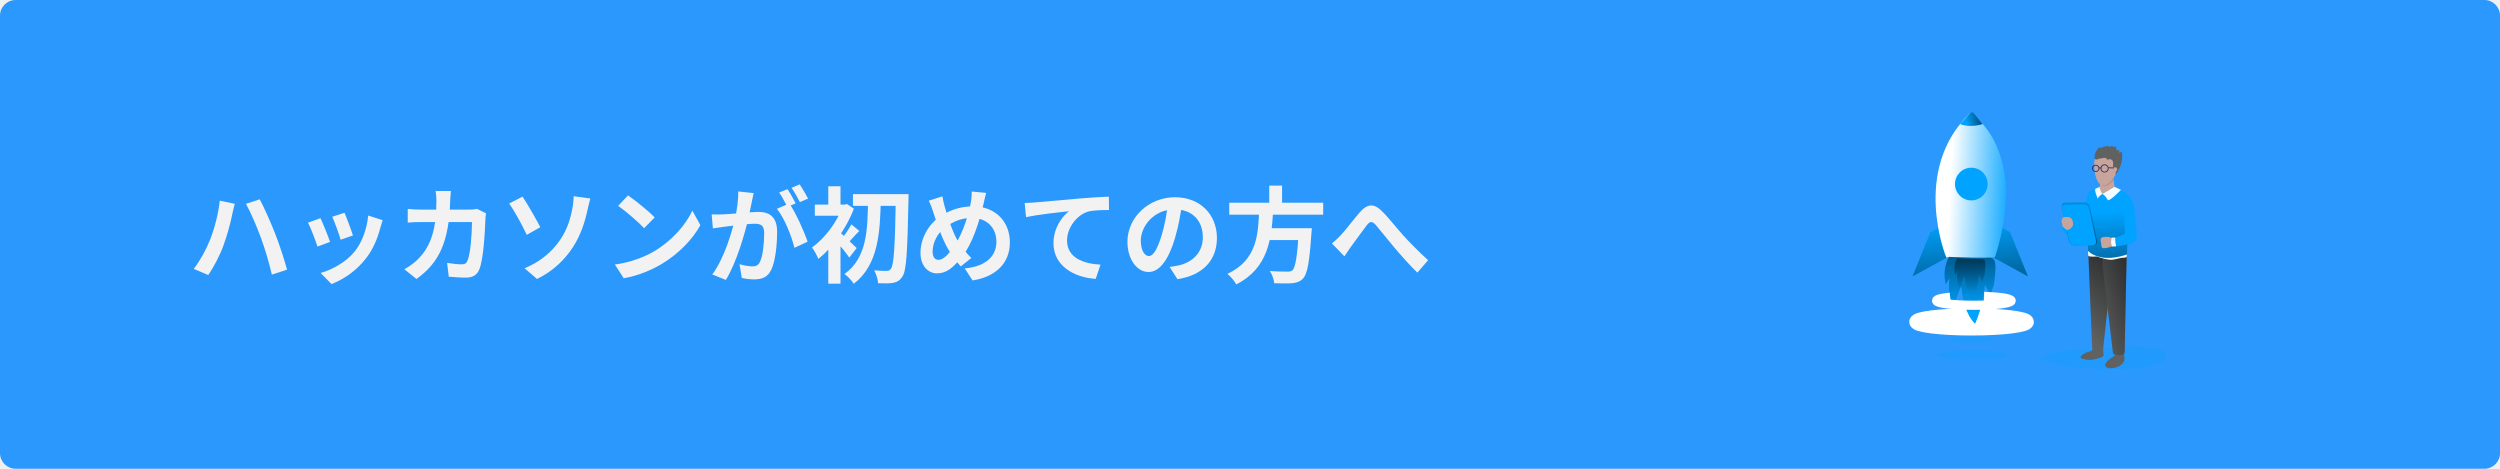
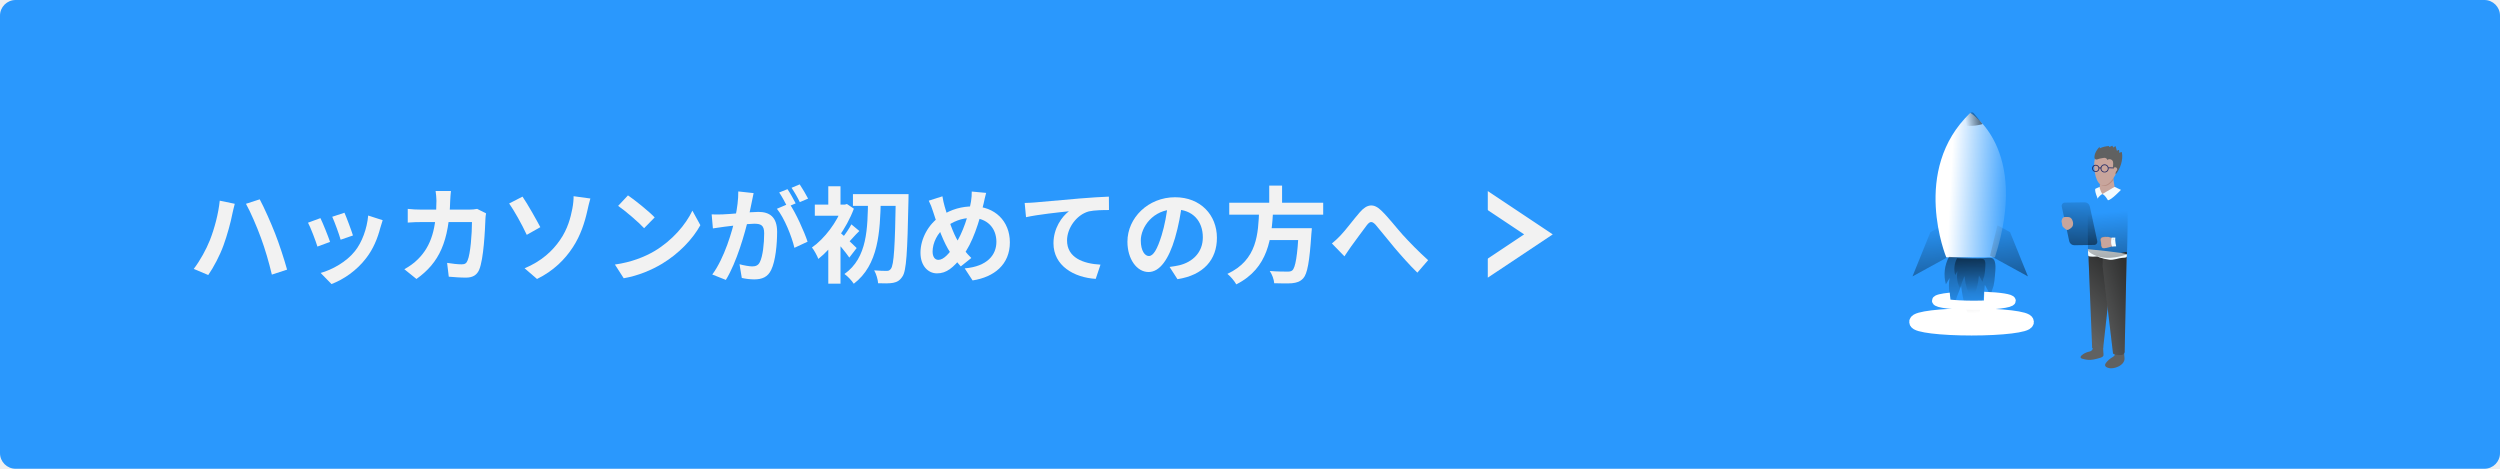
<svg xmlns="http://www.w3.org/2000/svg" width="800" height="150" viewBox="0 0 800 150" fill="none">
  <rect width="800" height="150" rx="5" fill="#2A98FD" />
-   <path opacity="0.24" d="M690.796 111.797C691.426 111.924 692.097 112.089 692.521 112.56C693.118 113.241 692.983 114.34 692.437 115.065C691.891 115.79 691.04 116.202 690.196 116.525C686.223 118.052 681.858 118.064 677.605 118.069C669.02 118.069 660.109 118.018 652.335 114.368C658.618 111.939 664.469 112.059 671.009 111.596C677.813 111.135 683.989 110.403 690.796 111.797Z" fill="#00A3FF" />
-   <path d="M639.179 72.075L643.219 74.29L648.945 88.451L636.821 81.804L639.179 72.075Z" fill="#00A3FF" />
-   <path d="M621.763 72.075L617.723 74.29L611.996 88.451L624.121 81.804L621.763 72.075Z" fill="#00A3FF" />
-   <path d="M639.179 72.075L643.219 74.29L648.945 88.451L636.821 81.804L639.179 72.075Z" fill="url(#paint0_linear_51_61)" />
-   <path d="M621.763 72.075L617.723 74.29L611.996 88.451L624.121 81.804L621.763 72.075Z" fill="url(#paint1_linear_51_61)" />
+   <path d="M639.179 72.075L643.219 74.29L648.945 88.451L636.821 81.804L639.179 72.075Z" fill="url(#paint0_linear_244_8)" />
+   <path d="M621.763 72.075L617.723 74.29L611.996 88.451L624.121 81.804L621.763 72.075Z" fill="url(#paint1_linear_244_8)" />
  <path d="M669.683 110.881C669.761 111.156 669.745 111.449 669.636 111.714C669.527 111.978 669.332 112.198 669.083 112.338C668.836 112.449 668.575 112.529 668.308 112.577C667.489 112.778 666.73 113.176 666.098 113.735C665.995 113.803 665.911 113.896 665.854 114.005C665.797 114.115 665.769 114.237 665.773 114.36C665.831 114.643 666.162 114.762 666.441 114.828C667.029 114.988 667.629 115.098 668.235 115.157C669.467 115.24 670.687 114.902 671.876 114.559C672.328 114.429 673.009 114.233 673.113 113.707C673.134 113.344 673.117 112.98 673.062 112.62L672.983 110.789" fill="#606161" />
  <path d="M676.703 113.066C676.757 113.205 676.769 113.358 676.738 113.505C676.708 113.651 676.635 113.786 676.53 113.892C676.316 114.102 676.072 114.278 675.806 114.414C675.103 114.841 674.483 115.391 673.976 116.039C673.743 116.337 673.524 116.726 673.672 117.075C673.75 117.236 673.875 117.371 674.03 117.461C674.537 117.757 675.121 117.891 675.707 117.848C677.183 117.81 679.365 116.886 679.792 115.286C679.927 114.79 679.779 114.111 679.759 113.6L679.706 112.366" fill="#606161" />
  <path d="M668.336 82.588L669.485 111.331C669.928 111.657 670.459 111.841 671.009 111.858C672.069 111.919 672.259 111.995 673.021 111.301L676.35 81.156L668.336 80.988V82.588Z" fill="#606161" />
-   <path d="M668.336 82.588L669.485 111.331C669.928 111.657 670.459 111.841 671.009 111.858C672.069 111.919 672.259 111.995 673.021 111.301L676.35 81.156L668.336 80.988V82.588Z" fill="url(#paint2_linear_51_61)" />
+   <path d="M668.336 82.588L669.485 111.331C669.928 111.657 670.459 111.841 671.009 111.858C672.069 111.919 672.259 111.995 673.021 111.301L676.35 81.156L668.336 80.988V82.588Z" fill="url(#paint2_linear_244_8)" />
  <path d="M672.864 85.169L676.167 113.124C676.167 113.124 676.644 113.615 677.945 113.633C679.421 113.651 679.556 113.45 679.886 112.702L680.539 80.637L672.955 81.931L672.864 85.169Z" fill="#606161" />
-   <path d="M672.864 85.169L676.167 113.124C676.167 113.124 676.644 113.615 677.945 113.633C679.421 113.651 679.556 113.45 679.886 112.702L680.539 80.637L672.955 81.931L672.864 85.169Z" fill="url(#paint3_linear_51_61)" />
+   <path d="M672.864 85.169L676.167 113.124C676.167 113.124 676.644 113.615 677.945 113.633C679.421 113.651 679.556 113.45 679.886 112.702L680.539 80.637L672.955 81.931L672.864 85.169Z" fill="url(#paint3_linear_244_8)" />
  <path d="M671.835 82.372C672.87 82.722 673.936 82.972 675.018 83.12C676.454 83.267 677.958 82.573 679.083 82.514C680.585 82.438 680.625 82.389 680.625 81.41C680.625 80.917 668.141 79.734 668.141 79.734C668.141 79.734 668.199 80.637 668.196 81.471C668.196 82.097 668.463 82.061 669.599 82.127C670.735 82.194 670.953 81.848 671.835 82.372Z" fill="#F2FBFF" />
-   <path d="M676.761 60.303C676.761 60.303 678.854 60.847 680.348 61.935C681.271 62.607 680.633 81.41 680.633 81.41C680.541 81.394 676.53 83.022 672.65 82.353C669.347 81.784 668.156 80.232 668.156 80.232C668.156 80.232 667.858 62.19 668.501 61.45C668.786 61.119 671.928 59.956 671.928 59.956C671.928 59.956 673.3 62.022 676.761 60.303Z" fill="#00A3FF" />
-   <path d="M676.761 60.303C676.761 60.303 678.854 60.847 680.348 61.935C681.271 62.607 680.633 81.41 680.633 81.41C680.541 81.394 676.53 83.022 672.65 82.353C669.347 81.784 668.156 80.232 668.156 80.232C668.156 80.232 667.858 62.19 668.501 61.45C668.786 61.119 671.928 59.956 671.928 59.956C671.928 59.956 673.3 62.022 676.761 60.303Z" fill="url(#paint4_linear_51_61)" />
+   <path d="M676.761 60.303C676.761 60.303 678.854 60.847 680.348 61.935C681.271 62.607 680.633 81.41 680.633 81.41C680.541 81.394 676.53 83.022 672.65 82.353C669.347 81.784 668.156 80.232 668.156 80.232C668.156 80.232 667.858 62.19 668.501 61.45C668.786 61.119 671.928 59.956 671.928 59.956C671.928 59.956 673.3 62.022 676.761 60.303Z" fill="url(#paint4_linear_244_8)" />
  <path d="M676.075 56.126L676.761 60.303C676.761 60.303 675.236 62.551 673.288 62.215C671.339 61.88 671.829 60.974 671.829 60.974L672.083 57.446C672.083 57.446 673.834 57.754 676.075 56.126Z" fill="#C8A59C" />
  <path d="M676.316 57.591L676.062 56.126C673.821 57.754 672.658 57.062 672.658 57.062L672.117 58.957C672.421 59.276 672.831 59.473 673.27 59.512C674.358 59.588 675.445 58.736 676.316 57.591Z" fill="#B58B81" />
  <path d="M676.674 59.799L678.707 60.756C678.707 60.756 675.506 64.144 674.53 64.078C674.53 64.078 673.608 62.363 672.752 62.094L676.674 59.799Z" fill="#F2FBFF" />
  <path d="M671.967 60.381C672.135 60.989 672.397 61.565 672.744 62.091C672.554 62.164 671.311 63.032 671.291 63.617C671.291 63.617 670.056 60.819 670.567 60.379C670.994 60.161 671.432 59.967 671.88 59.796L671.967 60.381Z" fill="#F2FBFF" />
-   <path d="M679.523 61.44C679.523 61.44 682.665 62.457 683.021 67.481C683.346 72.06 684.164 75.384 683.499 76.74C682.632 78.508 676.573 78.8 676.573 78.8C676.426 77.921 676.464 77.02 676.682 76.155L680.003 74.827C680.003 74.827 679.469 62.223 679.523 61.44Z" fill="#00A3FF" />
  <path d="M677.831 53.084C677.665 55.401 675.29 59.496 672.978 59.331C670.666 59.166 669.993 54.371 670.158 52.054C670.323 49.736 671.621 48.421 673.938 48.587C674.489 48.626 675.026 48.774 675.52 49.021C676.013 49.268 676.453 49.61 676.815 50.028C677.176 50.446 677.452 50.931 677.626 51.455C677.801 51.979 677.87 52.533 677.831 53.084Z" fill="#C8A59C" />
  <path d="M672.381 78.436C672.437 77.994 672.228 77.569 672.167 76.816C672.106 76.063 672.594 75.867 673.308 75.799C673.504 75.776 673.656 75.753 673.786 75.732C674.451 75.893 673.92 76.702 673.885 77.259C673.849 77.816 673.974 78.614 673.781 78.785C673.699 78.859 673.087 78.826 672.378 78.734C672.367 78.635 672.368 78.535 672.381 78.436Z" fill="#B58B81" />
  <path d="M671.941 56.937C671.941 56.937 672.005 56.879 672.49 56.914C673.066 56.944 673.644 56.903 674.21 56.792C674.584 56.698 674.761 56.757 674.718 57.258C674.675 57.759 674.284 58.204 673.303 58.258C672.203 58.316 671.741 57.901 671.654 57.405C671.593 57.047 671.819 56.927 671.941 56.937Z" fill="#C8A59C" />
  <path d="M676.167 76.234C675.754 76.146 675.348 76.032 674.95 75.893C674.426 75.695 674.261 75.811 673.494 75.893C672.726 75.974 672.2 76.17 672.267 76.941C672.333 77.712 672.554 78.144 672.495 78.594C672.437 79.044 672.577 79.431 673.257 79.446C673.938 79.462 676.167 78.775 676.167 78.775" fill="#C8A59C" />
  <path d="M676.908 76.033H675.742C675.742 76.033 675.234 77.717 675.894 78.884L677.183 78.831C677.183 78.831 676.746 77.193 676.908 76.033Z" fill="#F2FBFF" />
  <path d="M676.319 76.849C676.177 76.849 676.062 76.727 676.062 76.577C676.062 76.427 676.177 76.305 676.319 76.305C676.461 76.305 676.576 76.427 676.576 76.577C676.576 76.727 676.461 76.849 676.319 76.849Z" fill="#D2E8EC" />
  <path d="M671.774 54.178C671.812 54.031 671.82 53.877 671.799 53.727C671.778 53.576 671.727 53.431 671.649 53.3C671.573 53.169 671.471 53.054 671.35 52.963C671.229 52.871 671.09 52.805 670.943 52.769C670.794 52.723 670.637 52.707 670.481 52.724C670.326 52.74 670.175 52.788 670.039 52.864C669.902 52.94 669.783 53.043 669.687 53.167C669.592 53.291 669.522 53.433 669.483 53.584C669.444 53.736 669.436 53.894 669.459 54.048C669.483 54.203 669.537 54.351 669.62 54.484C669.702 54.617 669.81 54.732 669.938 54.822C670.066 54.912 670.211 54.975 670.364 55.007H670.404C670.695 55.072 671 55.023 671.255 54.868C671.511 54.714 671.696 54.466 671.774 54.178ZM670.874 53.038C671.1 53.097 671.292 53.243 671.41 53.443C671.529 53.644 671.562 53.883 671.504 54.109C671.461 54.276 671.37 54.428 671.242 54.543C671.114 54.659 670.954 54.734 670.784 54.76C670.613 54.786 670.438 54.761 670.282 54.688C670.125 54.615 669.994 54.497 669.904 54.35C669.813 54.203 669.769 54.032 669.775 53.859C669.781 53.686 669.837 53.519 669.937 53.379C670.038 53.238 670.177 53.13 670.338 53.068C670.499 53.006 670.675 52.993 670.844 53.031L670.874 53.038Z" fill="#292F67" />
  <path d="M674.134 55.025C674.283 54.937 674.413 54.821 674.517 54.683C674.62 54.545 674.696 54.388 674.739 54.221C674.803 53.97 674.792 53.705 674.706 53.46C674.62 53.215 674.464 53.002 674.257 52.846C674.05 52.69 673.801 52.599 673.543 52.584C673.284 52.569 673.027 52.632 672.804 52.764C672.58 52.895 672.401 53.09 672.288 53.324C672.176 53.557 672.135 53.819 672.17 54.076C672.206 54.333 672.317 54.573 672.489 54.767C672.662 54.961 672.887 55.099 673.138 55.165H673.186C673.508 55.241 673.848 55.191 674.134 55.025ZM673.727 52.891C673.86 52.924 673.985 52.984 674.094 53.067C674.204 53.149 674.296 53.252 674.365 53.371C674.434 53.489 674.478 53.62 674.496 53.756C674.514 53.892 674.505 54.03 674.469 54.162C674.418 54.359 674.311 54.536 674.16 54.672C674.009 54.808 673.822 54.896 673.621 54.926C673.421 54.956 673.216 54.926 673.032 54.84C672.848 54.755 672.693 54.617 672.587 54.444C672.481 54.271 672.428 54.07 672.435 53.867C672.442 53.664 672.508 53.468 672.625 53.302C672.743 53.137 672.906 53.01 673.096 52.936C673.285 52.863 673.491 52.847 673.689 52.891H673.727Z" fill="#292F67" />
  <path d="M671.804 53.903L671.537 53.824C671.554 53.77 671.583 53.721 671.622 53.68C671.661 53.639 671.708 53.607 671.761 53.587C671.879 53.555 672.002 53.549 672.122 53.57C672.243 53.59 672.357 53.637 672.457 53.707L672.325 53.961C672.053 53.814 671.921 53.829 671.868 53.852C671.841 53.86 671.818 53.878 671.804 53.903Z" fill="#292F67" />
  <path d="M674.63 53.829L674.64 53.552L676.225 53.597L676.212 53.875L674.63 53.829Z" fill="#292F67" />
-   <path d="M668.501 61.45C668.501 61.45 666.746 66.349 665.653 70.319C664.561 74.29 661.334 70.388 661.334 70.388C661.334 70.388 659.556 70.319 659.489 71.406C659.423 72.492 660.506 75.984 663.59 76.061C666.675 76.137 669.942 72.09 669.942 72.09L668.501 61.45Z" fill="#00A3FF" />
-   <path d="M663.778 78.472L670.051 78.38C670.214 78.39 670.376 78.361 670.525 78.295C670.674 78.23 670.806 78.131 670.91 78.005C671.014 77.88 671.087 77.732 671.123 77.573C671.159 77.414 671.158 77.249 671.118 77.091L668.722 65.988C668.629 65.63 668.42 65.314 668.128 65.088C667.836 64.861 667.478 64.738 667.109 64.736L660.836 64.828C660.673 64.818 660.511 64.847 660.361 64.912C660.212 64.977 660.08 65.076 659.976 65.202C659.872 65.327 659.799 65.476 659.763 65.635C659.727 65.794 659.729 65.959 659.769 66.118L662.162 77.221C662.256 77.578 662.466 77.895 662.758 78.121C663.05 78.347 663.409 78.471 663.778 78.472Z" fill="#00A3FF" />
-   <path d="M663.778 78.472L670.051 78.38C670.214 78.39 670.376 78.361 670.525 78.295C670.674 78.23 670.806 78.131 670.91 78.005C671.014 77.88 671.087 77.732 671.123 77.573C671.159 77.414 671.158 77.249 671.118 77.091L668.722 65.988C668.629 65.63 668.42 65.314 668.128 65.088C667.836 64.861 667.478 64.738 667.109 64.736L660.836 64.828C660.673 64.818 660.511 64.847 660.361 64.912C660.212 64.977 660.08 65.076 659.976 65.202C659.872 65.327 659.799 65.476 659.763 65.635C659.727 65.794 659.729 65.959 659.769 66.118L662.162 77.221C662.256 77.578 662.466 77.895 662.758 78.121C663.05 78.347 663.409 78.471 663.778 78.472Z" fill="url(#paint5_linear_51_61)" />
-   <path d="M663.735 78.538L669.736 78.449C669.891 78.457 670.046 78.428 670.188 78.365C670.331 78.302 670.456 78.207 670.555 78.087C670.654 77.967 670.723 77.825 670.757 77.674C670.791 77.522 670.79 77.364 670.752 77.213L668.466 66.588C668.375 66.246 668.175 65.943 667.895 65.727C667.615 65.51 667.272 65.392 666.918 65.39L660.915 65.479C660.759 65.471 660.604 65.499 660.462 65.562C660.319 65.625 660.194 65.72 660.095 65.84C659.996 65.961 659.927 66.102 659.893 66.254C659.858 66.406 659.861 66.564 659.899 66.715L662.185 77.34C662.276 77.683 662.477 77.986 662.757 78.203C663.037 78.419 663.381 78.537 663.735 78.538Z" fill="#00A3FF" />
+   <path d="M663.778 78.472L670.051 78.38C670.214 78.39 670.376 78.361 670.525 78.295C670.674 78.23 670.806 78.131 670.91 78.005C671.014 77.88 671.087 77.732 671.123 77.573C671.159 77.414 671.158 77.249 671.118 77.091L668.722 65.988C668.629 65.63 668.42 65.314 668.128 65.088C667.836 64.861 667.478 64.738 667.109 64.736L660.836 64.828C660.673 64.818 660.511 64.847 660.361 64.912C660.212 64.977 660.08 65.076 659.976 65.202C659.872 65.327 659.799 65.476 659.763 65.635C659.727 65.794 659.729 65.959 659.769 66.118L662.162 77.221C662.256 77.578 662.466 77.895 662.758 78.121C663.05 78.347 663.409 78.471 663.778 78.472Z" fill="url(#paint5_linear_244_8)" />
  <path d="M659.692 70.9C659.697 70.653 659.75 70.411 659.847 70.185C659.914 69.955 660.049 69.751 660.234 69.6C660.438 69.484 660.67 69.428 660.904 69.437C661.141 69.437 661.379 69.437 661.616 69.437C661.876 69.433 662.135 69.479 662.378 69.574C662.725 69.763 662.995 70.069 663.14 70.437C663.465 71.131 663.534 72.014 663.069 72.622C662.864 72.863 662.622 73.071 662.353 73.237C662.06 73.438 661.717 73.649 661.374 73.555C661.211 73.498 661.062 73.406 660.937 73.285L660.429 72.863C660.256 72.734 660.109 72.573 659.997 72.388C659.904 72.149 659.859 71.894 659.865 71.637C659.795 71.394 659.738 71.148 659.692 70.9Z" fill="#C8A59C" />
  <path d="M670.468 49.05C670.794 48.275 671.271 47.574 671.87 46.987L671.919 47.452C672.871 47.017 673.899 46.771 674.945 46.73L674.853 47.055C675.234 46.96 675.599 46.812 675.938 46.615L676.266 47.2C676.488 47.023 676.733 46.876 676.992 46.76L677.417 48.286C677.537 48.222 677.648 48.143 677.747 48.05C677.859 47.974 678.039 47.951 678.11 48.065C678.138 48.12 678.149 48.182 678.143 48.243V48.899L678.768 48.676C678.795 48.663 678.824 48.657 678.853 48.657C678.883 48.657 678.912 48.663 678.939 48.676C678.959 48.693 678.976 48.714 678.989 48.738C679.001 48.762 679.008 48.789 679.01 48.816C679.464 51.09 678.502 54.048 677.005 55.816C676.948 55.543 676.976 55.26 677.086 55.004C677.211 54.679 677.595 54.495 677.528 54.152C677.511 53.978 677.43 53.818 677.301 53.7C677.172 53.583 677.004 53.517 676.83 53.516C676.344 53.572 676.525 53.75 676.179 54.096C676.057 53.422 676.35 52.316 676.139 51.667C676.069 51.496 675.96 51.344 675.821 51.223C675.682 51.102 675.517 51.015 675.338 50.969C675.16 50.924 674.973 50.92 674.793 50.96C674.613 50.999 674.445 51.08 674.302 51.196C674.317 50.764 673.809 50.487 673.377 50.502C672.945 50.517 672.455 50.682 671.997 50.739C671.609 50.784 671.21 51.056 670.836 51.051C669.876 51.036 670.262 49.591 670.468 49.05Z" fill="#606161" />
-   <path opacity="0.24" d="M630.683 109.401C626.82 109.401 623.689 109.019 623.689 108.548C623.689 108.078 626.82 107.696 630.683 107.696C634.546 107.696 637.678 108.078 637.678 108.548C637.678 109.019 634.546 109.401 630.683 109.401Z" fill="#00A3FF" />
-   <path opacity="0.24" d="M631.107 114.958C624.842 114.958 619.763 114.34 619.763 113.577C619.763 112.814 624.842 112.196 631.107 112.196C637.373 112.196 642.452 112.814 642.452 113.577C642.452 114.34 637.373 114.958 631.107 114.958Z" fill="#00A3FF" />
  <path d="M630.896 105.178C621.083 105.178 613.127 104.209 613.127 103.013C613.127 101.818 621.083 100.849 630.896 100.849C640.71 100.849 648.666 101.818 648.666 103.013C648.666 104.209 640.71 105.178 630.896 105.178Z" stroke="white" stroke-width="4.37" stroke-miterlimit="10" />
-   <path d="M630.5 36.123C630.5 36.123 649.593 47.348 638.376 82.356H622.812C622.812 82.356 611.257 54.498 630.5 36.123Z" fill="#00A3FF" />
-   <path d="M630.5 36.123C630.5 36.123 649.593 47.348 638.376 82.356H622.812C622.812 82.356 611.257 54.498 630.5 36.123Z" fill="url(#paint6_linear_51_61)" />
-   <path d="M630.826 64.131C627.939 64.131 625.599 61.788 625.599 58.899C625.599 56.009 627.939 53.666 630.826 53.666C633.712 53.666 636.052 56.009 636.052 58.899C636.052 61.788 633.712 64.131 630.826 64.131Z" fill="#00A3FF" />
-   <path d="M637.071 94.655L635.15 91.152C634.81 95.452 633.756 99.664 632.03 103.616C628.928 100.526 628.15 95.861 627.551 91.521C626.67 93.651 625.883 95.816 625.19 98.015C623.782 95.219 623.323 92.04 623.882 88.96L622.688 90.995C621.872 88.043 622.224 84.889 623.671 82.191C626.137 82.374 628.608 82.495 631.085 82.555C632.27 82.585 633.461 82.6 634.657 82.6C635.442 82.6 636.888 82.293 637.604 82.692C638.981 83.455 638.478 86.744 638.392 88.095C638.32 89.212 638.174 90.322 637.952 91.419C637.848 91.936 636.875 94.299 637.071 94.655Z" fill="#00A3FF" />
-   <path d="M637.071 94.655L635.15 91.152C634.81 95.452 633.756 99.664 632.03 103.616C628.928 100.526 628.15 95.861 627.551 91.521C626.67 93.651 625.883 95.816 625.19 98.015C623.782 95.219 623.323 92.04 623.882 88.96L622.688 90.995C621.872 88.043 622.224 84.889 623.671 82.191C626.137 82.374 628.608 82.495 631.085 82.555C632.27 82.585 633.461 82.6 634.657 82.6C635.442 82.6 636.888 82.293 637.604 82.692C638.981 83.455 638.478 86.744 638.392 88.095C638.32 89.212 638.174 90.322 637.952 91.419C637.848 91.936 636.875 94.299 637.071 94.655Z" fill="url(#paint7_linear_51_61)" />
-   <path d="M634.428 90.257L633.259 88.12C633.051 90.742 632.407 93.311 631.354 95.72C629.464 93.835 628.988 90.989 628.623 88.344C628.084 89.644 627.604 90.965 627.182 92.307C626.324 90.601 626.044 88.662 626.384 86.782L625.658 88.028C625.156 86.224 625.371 84.295 626.257 82.646C627.761 82.758 629.268 82.832 630.777 82.87C631.504 82.887 632.23 82.895 632.957 82.895C633.435 82.895 634.316 82.707 634.753 82.951C635.594 83.422 635.289 85.424 635.236 86.258C635.191 86.942 635.101 87.621 634.967 88.293C634.903 88.598 634.311 90.04 634.428 90.257Z" fill="url(#paint8_linear_51_61)" />
-   <path d="M634.403 39.697C634.403 39.697 630.444 41.032 627.225 39.697L630.422 36.217C630.498 36.134 630.591 36.068 630.695 36.025C630.798 35.981 630.91 35.96 631.023 35.963C631.135 35.967 631.246 35.994 631.347 36.044C631.448 36.094 631.537 36.165 631.608 36.252L634.403 39.697Z" fill="#00A3FF" />
-   <path d="M634.403 39.697C634.403 39.697 630.444 41.032 627.225 39.697L630.46 36.176C630.531 36.098 630.619 36.037 630.716 35.996C630.813 35.955 630.918 35.935 631.024 35.938C631.129 35.941 631.233 35.967 631.327 36.014C631.422 36.061 631.506 36.127 631.573 36.209L634.403 39.697Z" fill="url(#paint9_linear_51_61)" />
+   <path d="M630.5 36.123C630.5 36.123 649.593 47.348 638.376 82.356H622.812C622.812 82.356 611.257 54.498 630.5 36.123Z" fill="url(#paint6_linear_244_8)" />
+   <path d="M637.071 94.655L635.15 91.152C634.81 95.452 633.756 99.664 632.03 103.616C628.928 100.526 628.15 95.861 627.551 91.521C626.67 93.651 625.883 95.816 625.19 98.015C623.782 95.219 623.323 92.04 623.882 88.96L622.688 90.995C621.872 88.043 622.224 84.889 623.671 82.191C626.137 82.374 628.608 82.495 631.085 82.555C632.27 82.585 633.461 82.6 634.657 82.6C635.442 82.6 636.888 82.293 637.604 82.692C638.981 83.455 638.478 86.744 638.392 88.095C638.32 89.212 638.174 90.322 637.952 91.419C637.848 91.936 636.875 94.299 637.071 94.655Z" fill="url(#paint7_linear_244_8)" />
+   <path d="M634.428 90.257L633.259 88.12C633.051 90.742 632.407 93.311 631.354 95.72C629.464 93.835 628.988 90.989 628.623 88.344C628.084 89.644 627.604 90.965 627.182 92.307C626.324 90.601 626.044 88.662 626.384 86.782L625.658 88.028C625.156 86.224 625.371 84.295 626.257 82.646C627.761 82.758 629.268 82.832 630.777 82.87C631.504 82.887 632.23 82.895 632.957 82.895C633.435 82.895 634.316 82.707 634.753 82.951C635.594 83.422 635.289 85.424 635.236 86.258C635.191 86.942 635.101 87.621 634.967 88.293C634.903 88.598 634.311 90.04 634.428 90.257Z" fill="url(#paint8_linear_244_8)" />
+   <path d="M634.403 39.697C634.403 39.697 630.444 41.032 627.225 39.697L630.46 36.176C630.531 36.098 630.619 36.037 630.716 35.996C630.813 35.955 630.918 35.935 631.024 35.938C631.129 35.941 631.233 35.967 631.327 36.014C631.422 36.061 631.506 36.127 631.573 36.209L634.403 39.697Z" fill="url(#paint9_linear_244_8)" />
  <path d="M624.054 95.11C621.392 95.364 619.695 95.779 619.695 96.231C619.695 97.035 625.03 97.686 631.636 97.686C638.242 97.686 643.577 97.035 643.577 96.231C643.577 95.568 639.908 95.005 634.901 94.832" stroke="white" stroke-width="2.934" stroke-miterlimit="10" />
  <path d="M67.171 76.844C68.629 73.123 69.889 68.437 70.32 64.217L75.126 65.214C74.861 66.144 74.496 67.773 74.33 68.537C73.899 70.863 72.673 75.415 71.513 78.539C70.353 81.762 68.364 85.517 66.64 88.009L62 86.049C64.055 83.357 66.011 79.768 67.171 76.844ZM83.512 76.146C82.252 72.657 80.131 67.739 78.706 65.214L83.114 63.785C84.506 66.344 86.76 71.461 88.02 74.684C89.213 77.675 90.969 82.992 91.865 86.281L86.992 87.876C86.064 83.922 84.838 79.735 83.512 76.146Z" fill="#F2F2F2" />
  <path d="M110.227 68.072C110.857 69.467 112.481 73.82 112.945 75.349L109.001 76.711C108.57 75.116 107.112 71.096 106.316 69.368L110.227 68.072ZM122.458 70.464C122.094 71.561 121.895 72.259 121.696 72.923C120.834 76.279 119.409 79.735 117.155 82.626C114.072 86.647 109.962 89.405 106.084 90.9L102.604 87.345C106.217 86.348 110.857 83.822 113.575 80.367C115.829 77.575 117.453 73.156 117.818 68.969L122.458 70.464ZM102.537 69.8C103.366 71.494 104.99 75.548 105.62 77.409L101.576 78.904C101.046 77.143 99.356 72.691 98.56 71.262L102.537 69.8Z" fill="#F2F2F2" />
  <path d="M144.301 61.127C144.202 61.924 144.102 63.32 144.069 64.117C143.705 77.309 140.589 84.055 133.264 89.272L129.386 86.148C130.778 85.384 132.435 84.288 133.761 82.925C138.103 78.605 139.628 72.956 139.661 64.184C139.661 63.453 139.528 61.924 139.396 61.127H144.301ZM155.538 68.271C155.438 68.803 155.339 69.633 155.339 69.999C155.206 73.621 154.775 82.892 153.35 86.281C152.654 87.943 151.361 88.84 149.107 88.84C147.185 88.84 145.229 88.674 143.605 88.541L143.075 84.121C144.732 84.387 146.423 84.587 147.749 84.587C148.809 84.587 149.273 84.221 149.605 83.39C150.566 81.297 151.03 74.651 151.03 71.062H134.855C133.728 71.062 131.872 71.096 130.479 71.228V66.842C131.872 67.008 133.562 67.075 134.822 67.075H150.168C151.03 67.075 151.892 67.008 152.687 66.842L155.538 68.271Z" fill="#F2F2F2" />
  <path d="M167.868 85.849C173.238 83.623 176.817 80.3 179.204 76.811C181.69 73.255 182.618 69.534 183.148 66.776C183.447 65.28 183.579 63.586 183.546 62.788L188.916 63.519C188.551 64.782 188.153 66.443 187.955 67.407C187.093 71.295 185.767 75.349 183.347 79.071C180.762 83.058 177.083 86.713 171.846 89.272L167.868 85.849ZM167.205 62.921C168.829 65.28 171.68 70.365 172.906 72.691L168.564 75.15C166.907 71.594 164.454 67.274 162.929 65.114L167.205 62.921Z" fill="#F2F2F2" />
  <path d="M200.948 62.522C203.235 64.084 207.544 67.54 209.499 69.567L206.118 73.023C204.395 71.162 200.219 67.54 197.799 65.879L200.948 62.522ZM196.771 84.653C201.975 83.922 206.251 82.227 209.466 80.333C215.134 76.944 219.443 71.893 221.564 67.407L224.117 72.059C221.631 76.578 217.222 81.164 211.886 84.387C208.505 86.414 204.229 88.242 199.589 89.04L196.771 84.653Z" fill="#F2F2F2" />
  <path d="M241.154 61.791C240.955 62.655 240.756 63.719 240.59 64.549C240.259 66.045 239.861 68.105 239.496 69.8C238.403 74.485 235.751 83.955 232.271 89.571L227.928 87.843C231.873 82.526 234.359 73.754 235.287 69.567C235.917 66.576 236.281 63.752 236.248 61.26L241.154 61.791ZM252.589 65.114C254.611 68.005 257.395 74.186 258.423 77.343L254.213 79.303C253.351 75.615 250.998 69.766 248.612 66.809L252.589 65.114ZM227.73 68.603C228.923 68.67 230.05 68.637 231.276 68.603C233.928 68.537 240.226 67.806 242.678 67.806C246.192 67.806 248.678 69.368 248.678 74.186C248.678 78.107 248.181 83.49 246.789 86.348C245.695 88.674 243.839 89.405 241.353 89.405C240.06 89.405 238.502 89.206 237.375 88.94L236.646 84.553C237.939 84.919 239.828 85.251 240.69 85.251C241.817 85.251 242.678 84.919 243.176 83.822C244.104 81.962 244.535 77.908 244.535 74.651C244.535 71.993 243.408 71.594 241.319 71.594C239.364 71.594 233.63 72.325 231.807 72.558C230.845 72.691 229.122 72.923 228.127 73.089L227.73 68.603ZM251.992 60.529C252.821 61.725 253.981 63.852 254.611 65.081L251.959 66.211C251.263 64.848 250.236 62.888 249.341 61.592L251.992 60.529ZM255.904 59C256.765 60.263 257.992 62.389 258.588 63.552L255.937 64.682C255.274 63.287 254.18 61.359 253.285 60.097L255.904 59Z" fill="#F2F2F2" />
  <path d="M272.941 62.124H288.088V65.879H272.941V62.124ZM286.663 62.124H290.74C290.74 62.124 290.74 63.619 290.707 64.151C290.375 80.832 290.044 86.68 288.784 88.475C287.923 89.804 287.061 90.236 285.834 90.502C284.608 90.734 282.785 90.701 280.995 90.635C280.929 89.505 280.432 87.71 279.736 86.514C281.492 86.68 283.017 86.68 283.813 86.68C284.376 86.68 284.707 86.514 285.072 86.016C286.066 84.853 286.398 78.805 286.663 63.087V62.124ZM277.78 63.852H281.857C281.625 74.153 281.161 84.753 273.206 90.801C272.51 89.737 271.283 88.408 270.223 87.677C277.614 82.46 277.614 73.023 277.78 63.852ZM265.052 76.711L268.963 72.026V90.767H265.052V76.711ZM260.743 65.48H270.654V69.035H260.743V65.48ZM265.052 59.598H268.963V67.407H265.052V59.598ZM268.565 74.186C269.659 75.05 273.272 78.506 274.134 79.37L271.781 82.427C270.587 80.666 267.869 77.442 266.477 76.013L268.565 74.186ZM269.56 65.48H270.322L271.018 65.28L273.239 66.776C270.852 73.189 266.212 79.436 261.87 82.859C261.505 81.862 260.445 79.901 259.815 79.204C263.826 76.412 267.869 71.062 269.56 66.244V65.48ZM272.443 71.793L274.996 73.92C273.57 75.249 272.377 76.778 271.35 77.741L269.527 76.146C270.455 75.017 271.781 73.089 272.443 71.793Z" fill="#F2F2F2" />
  <path d="M315.566 61.725C315.268 62.655 314.97 64.284 314.771 65.081C313.379 70.963 311.224 77.874 308.042 81.895C304.993 85.75 302.871 87.478 299.822 87.478C297.071 87.478 294.552 85.152 294.552 80.865C294.552 76.412 297.104 71.66 300.982 69.168C304.529 66.875 307.876 66.045 311.423 66.045C318.251 66.045 323.157 70.664 323.157 77.575C323.157 84.62 318.152 88.674 311.224 89.737L308.705 85.883C315.997 85.251 318.848 81.53 318.848 77.376C318.848 72.857 315.765 69.733 310.992 69.733C307.545 69.733 304.86 70.996 302.54 72.691C299.955 74.518 298.43 77.775 298.43 80.499C298.43 82.128 299.126 83.158 300.286 83.158C302.01 83.158 303.833 81.031 305.556 78.406C308.109 74.651 310.031 68.537 310.727 64.45C310.893 63.486 310.992 62.09 310.959 61.293L315.566 61.725ZM301.579 62.821C301.744 63.951 302.01 65.048 302.275 66.011C303.302 69.733 305.059 74.817 306.584 77.21C307.711 79.004 309.269 81.098 310.826 82.56L307.446 85.251C306.153 83.789 305.159 82.526 304.098 80.832C302.076 77.874 300.087 72.558 298.562 67.64C298.198 66.477 297.8 65.413 297.203 64.217L301.579 62.821Z" fill="#F2F2F2" />
  <path d="M327.897 64.948C329.189 64.915 330.515 64.848 331.145 64.782C333.929 64.516 339.365 64.051 345.464 63.519C348.878 63.22 352.491 63.021 354.844 62.921L354.877 67.208C353.088 67.208 350.237 67.241 348.447 67.64C344.47 68.703 341.453 73.023 341.453 76.944C341.453 82.427 346.558 84.387 352.159 84.686L350.635 89.239C343.674 88.807 337.111 85.052 337.111 77.841C337.111 73.056 339.796 69.301 342.05 67.606C338.934 67.939 332.172 68.637 328.328 69.501L327.897 64.948Z" fill="#F2F2F2" />
  <path d="M378.278 65.014C377.814 68.404 377.151 72.292 375.991 76.213C374.003 82.925 371.152 87.046 367.539 87.046C363.827 87.046 360.777 82.959 360.777 77.343C360.777 69.7 367.44 63.12 376.025 63.12C384.212 63.12 389.415 68.836 389.415 76.113C389.415 83.091 385.14 88.043 376.787 89.338L374.268 85.417C375.56 85.251 376.489 85.085 377.383 84.886C381.593 83.856 384.908 80.832 384.908 75.947C384.908 70.73 381.659 67.008 375.925 67.008C368.898 67.008 365.053 72.757 365.053 76.944C365.053 80.3 366.379 81.928 367.639 81.928C369.064 81.928 370.323 79.802 371.716 75.316C372.677 72.192 373.406 68.371 373.737 64.882L378.278 65.014Z" fill="#F2F2F2" />
  <path d="M393.36 64.882H423.423V68.703H393.36V64.882ZM404.431 73.023H417.125V76.811H404.431V73.023ZM415.667 73.023H419.777C419.777 73.023 419.744 74.219 419.645 74.751C419.048 83.856 418.352 87.611 417.026 89.073C416.032 90.136 414.971 90.468 413.446 90.635C412.187 90.734 409.966 90.701 407.745 90.635C407.679 89.471 407.082 87.81 406.32 86.713C408.607 86.913 410.96 86.913 411.922 86.913C412.651 86.913 413.115 86.879 413.546 86.514C414.54 85.65 415.17 81.862 415.634 73.654L415.667 73.023ZM402.939 67.141H407.414C406.917 76.047 406.022 85.75 395.614 91C395.017 89.937 393.824 88.475 392.763 87.644C402.409 83.158 402.608 74.718 402.939 67.141ZM406.154 59.399H410.264V66.377H406.154V59.399Z" fill="#F2F2F2" />
  <path d="M426.207 77.908C427.202 77.11 427.997 76.346 428.992 75.316C430.55 73.721 433.069 70.298 435.157 67.906C437.477 65.247 439.598 65.014 442.018 67.374C444.305 69.567 446.924 72.99 448.879 75.15C451.001 77.476 453.851 80.433 457 83.257L453.553 87.245C451.199 84.986 448.382 81.795 446.261 79.303C444.206 76.877 441.72 73.687 440.195 71.926C439.002 70.664 438.372 70.83 437.411 72.026C436.085 73.721 433.765 77.01 432.339 78.904C431.577 79.968 430.815 81.164 430.218 82.028L426.207 77.908Z" fill="#F2F2F2" />
+   <path d="M496.882 75L476.091 88.856V61.144L496.882 75Z" fill="#F2F2F2" />
+   <path d="M487.722 75L466.931 88.856V61.144L487.722 75Z" fill="#2A98FD" />
  <defs>
-     <linearGradient id="paint0_linear_51_61" x1="641.176" y1="68.32" x2="646.74" y2="123" gradientUnits="userSpaceOnUse">
+     <linearGradient id="paint0_linear_244_8" x1="641.176" y1="68.32" x2="646.74" y2="123" gradientUnits="userSpaceOnUse">
      <stop stop-color="#010101" stop-opacity="0" />
      <stop offset="0.95" stop-color="#010101" />
    </linearGradient>
-     <linearGradient id="paint1_linear_51_61" x1="616.608" y1="70.818" x2="622.169" y2="125.498" gradientUnits="userSpaceOnUse">
+     <linearGradient id="paint1_linear_244_8" x1="616.608" y1="70.818" x2="622.169" y2="125.498" gradientUnits="userSpaceOnUse">
      <stop stop-color="#010101" stop-opacity="0" />
      <stop offset="0.95" stop-color="#010101" />
    </linearGradient>
-     <linearGradient id="paint2_linear_51_61" x1="663.763" y1="103.359" x2="695.654" y2="70.138" gradientUnits="userSpaceOnUse">
+     <linearGradient id="paint2_linear_244_8" x1="663.763" y1="103.359" x2="695.654" y2="70.138" gradientUnits="userSpaceOnUse">
      <stop stop-color="#010101" stop-opacity="0" />
      <stop offset="0.95" stop-color="#010101" />
    </linearGradient>
-     <linearGradient id="paint3_linear_51_61" x1="668.24" y1="100.409" x2="700.649" y2="89.344" gradientUnits="userSpaceOnUse">
+     <linearGradient id="paint3_linear_244_8" x1="668.24" y1="100.409" x2="700.649" y2="89.344" gradientUnits="userSpaceOnUse">
      <stop stop-color="#010101" stop-opacity="0" />
      <stop offset="0.95" stop-color="#010101" />
    </linearGradient>
-     <linearGradient id="paint4_linear_51_61" x1="674.111" y1="67.895" x2="677.946" y2="117.165" gradientUnits="userSpaceOnUse">
+     <linearGradient id="paint4_linear_244_8" x1="674.111" y1="67.895" x2="677.946" y2="117.165" gradientUnits="userSpaceOnUse">
      <stop stop-color="#010101" stop-opacity="0" />
      <stop offset="0.95" stop-color="#010101" />
    </linearGradient>
-     <linearGradient id="paint5_linear_51_61" x1="665.859" y1="59.98" x2="664.397" y2="100.767" gradientUnits="userSpaceOnUse">
+     <linearGradient id="paint5_linear_244_8" x1="665.859" y1="59.98" x2="664.397" y2="100.767" gradientUnits="userSpaceOnUse">
      <stop stop-color="#010101" stop-opacity="0" />
      <stop offset="0.95" stop-color="#010101" />
    </linearGradient>
-     <linearGradient id="paint6_linear_51_61" x1="644.507" y1="60.165" x2="623.081" y2="59.056" gradientUnits="userSpaceOnUse">
+     <linearGradient id="paint6_linear_244_8" x1="644.507" y1="60.165" x2="623.081" y2="59.056" gradientUnits="userSpaceOnUse">
      <stop stop-color="white" stop-opacity="0" />
      <stop offset="0.95" stop-color="white" />
    </linearGradient>
-     <linearGradient id="paint7_linear_51_61" x1="630.81" y1="100.292" x2="629.473" y2="55.615" gradientUnits="userSpaceOnUse">
+     <linearGradient id="paint7_linear_244_8" x1="630.81" y1="100.292" x2="629.473" y2="55.615" gradientUnits="userSpaceOnUse">
      <stop stop-color="#010101" stop-opacity="0" />
      <stop offset="0.95" stop-color="#010101" />
    </linearGradient>
-     <linearGradient id="paint8_linear_51_61" x1="630.609" y1="93.696" x2="629.797" y2="66.445" gradientUnits="userSpaceOnUse">
+     <linearGradient id="paint8_linear_244_8" x1="630.609" y1="93.696" x2="629.797" y2="66.445" gradientUnits="userSpaceOnUse">
      <stop stop-color="#010101" stop-opacity="0" />
      <stop offset="0.95" stop-color="#010101" />
    </linearGradient>
-     <linearGradient id="paint9_linear_51_61" x1="628.935" y1="38.521" x2="639.147" y2="36.747" gradientUnits="userSpaceOnUse">
+     <linearGradient id="paint9_linear_244_8" x1="628.935" y1="38.521" x2="639.147" y2="36.747" gradientUnits="userSpaceOnUse">
      <stop stop-color="#010101" stop-opacity="0" />
      <stop offset="0.95" stop-color="#010101" />
    </linearGradient>
  </defs>
</svg>
